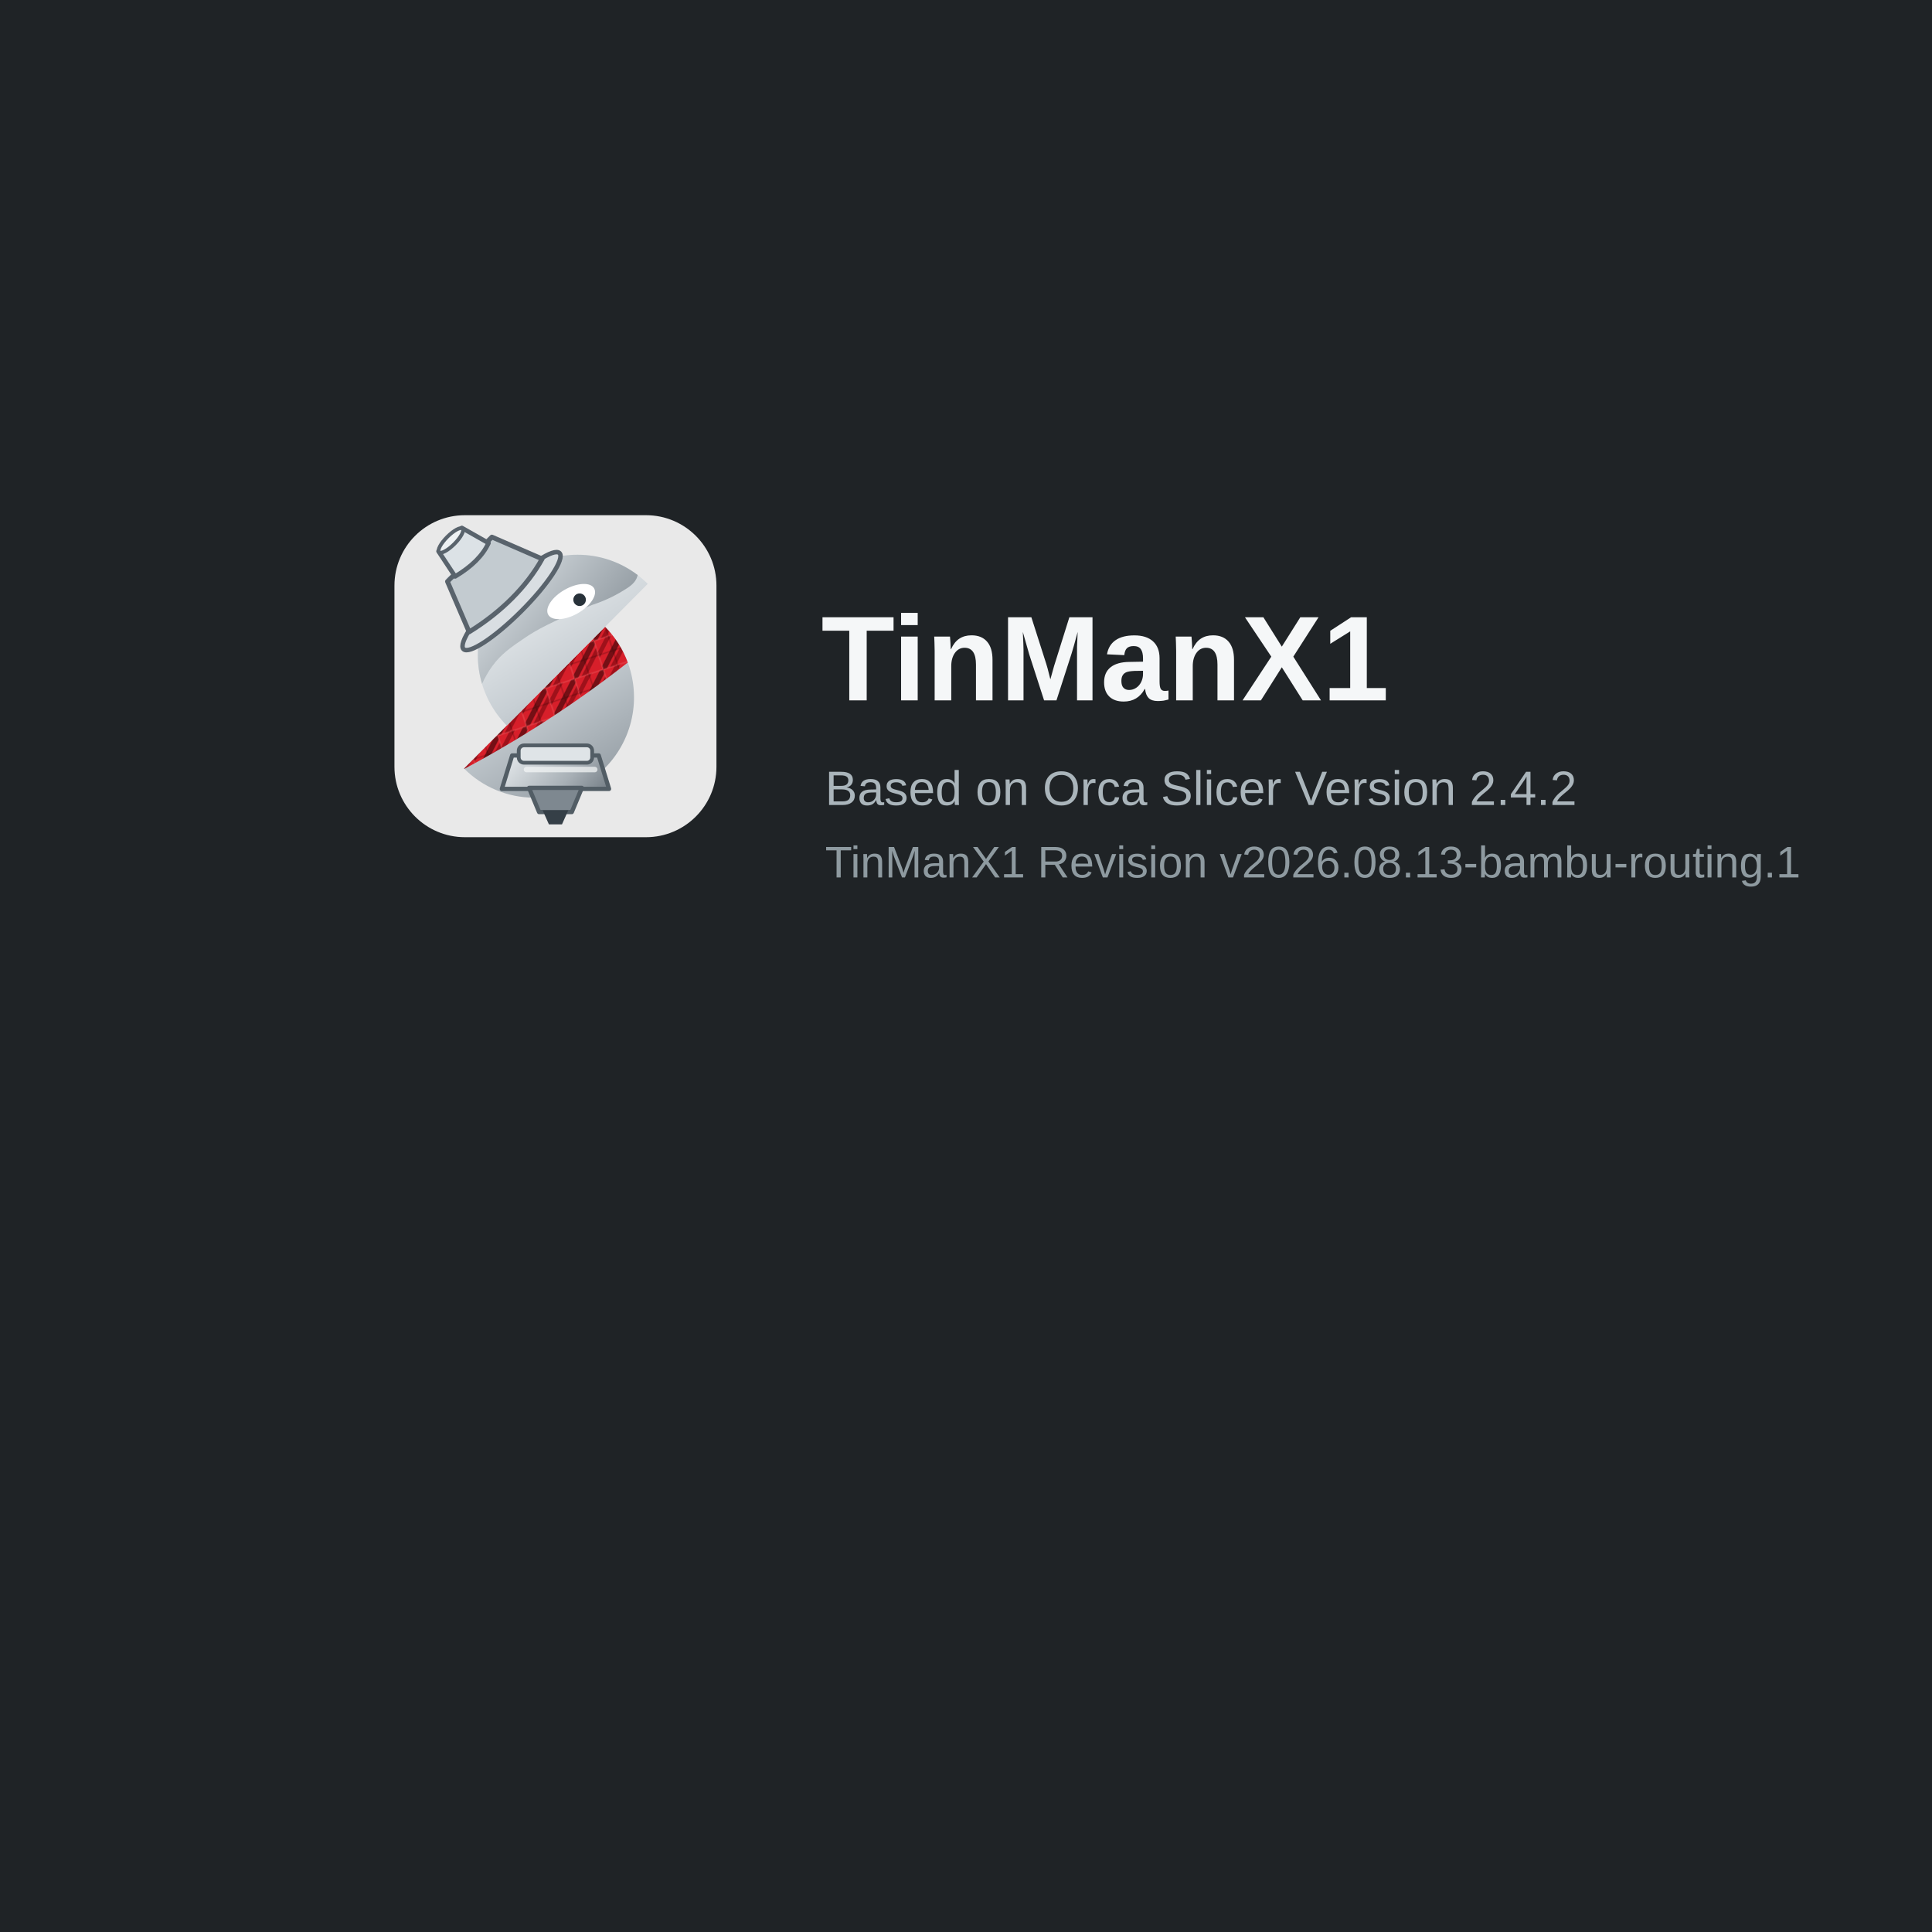
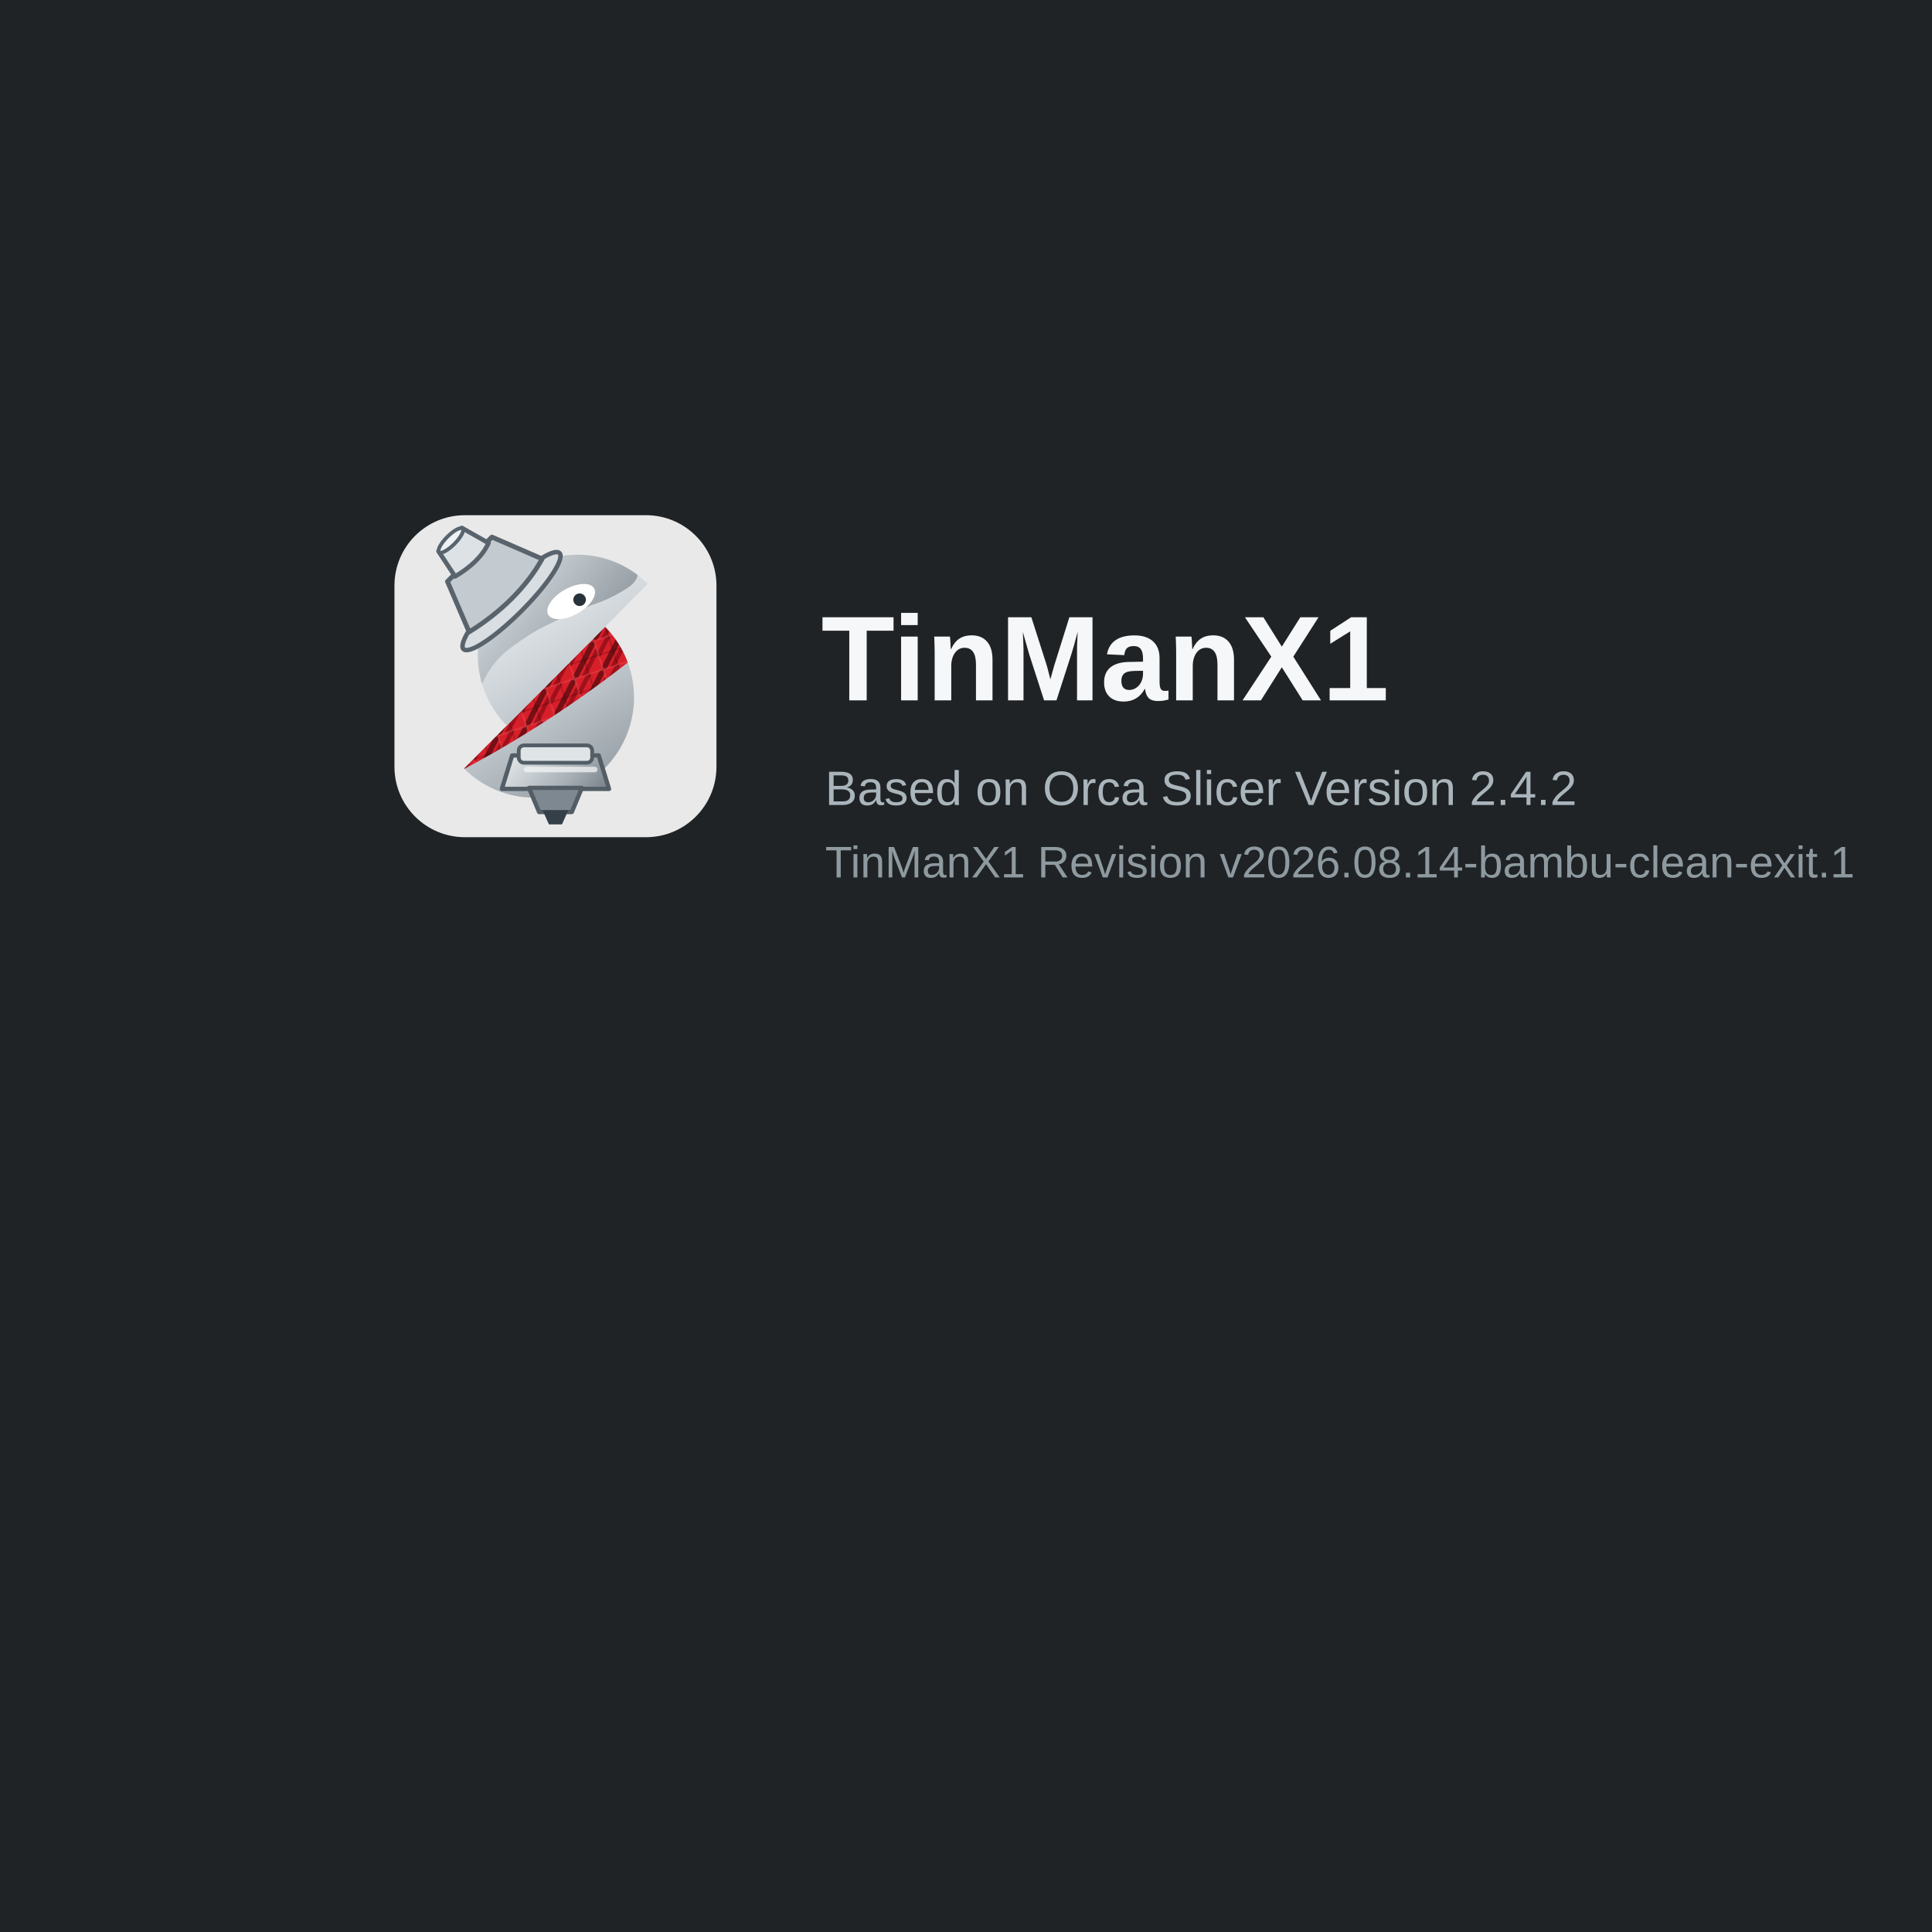
<svg xmlns="http://www.w3.org/2000/svg" width="480" height="480" viewBox="0 0 480 480">
  <defs>
    <linearGradient id="tmxSilver" x1="18" y1="8" x2="47" y2="55" gradientUnits="userSpaceOnUse">
      <stop offset="0" stop-color="#f7f9fa" />
      <stop offset=".52" stop-color="#c7ced3" />
      <stop offset="1" stop-color="#8d969d" />
    </linearGradient>
    <linearGradient id="tmxDarkSilver" x1="19" y1="10" x2="49" y2="35" gradientUnits="userSpaceOnUse">
      <stop offset="0" stop-color="#dce2e6" />
      <stop offset="1" stop-color="#6f7981" />
    </linearGradient>
    <linearGradient id="tmxNozzle" x1="24" y1="43" x2="43" y2="60" gradientUnits="userSpaceOnUse">
      <stop offset="0" stop-color="#eef2f4" />
      <stop offset=".55" stop-color="#a8b0b6" />
      <stop offset="1" stop-color="#59636c" />
    </linearGradient>
    <pattern id="tmxCarbonRed" width="6" height="6" patternUnits="userSpaceOnUse" patternTransform="rotate(-18)">
      <rect width="6" height="6" fill="#D71F2A" />
      <path d="M-2 1 1-2M0 6 6 0M5 8 8 5" fill="none" stroke="#250204" stroke-width="1.05" opacity=".55" />
      <path d="M-2 5 5-2M1 7 7 1" fill="none" stroke="#7c0810" stroke-width=".85" opacity=".62" />
      <path d="M0 0h6v6h-6z" fill="none" stroke="#f06a70" stroke-width=".35" opacity=".28" />
      <path d="M0 3h6M3 0v6" fill="none" stroke="#180102" stroke-width=".28" opacity=".22" />
    </pattern>
  </defs>
  <rect width="480" height="480" fill="#1f2326" />
  <g transform="translate(98 128)">
    <g transform="scale(1.25)">
      <rect width="64" height="64" rx="14" fill="#e9e9e9" />
      <path d="M13.84,50.354a19.7,19.7,0,0,0,13.883,5.79A19.944,19.944,0,0,0,41.858,22.182Z" fill="url(#tmxSilver)" />
      <path d="M41.858,22.181,13.84,50.354l.061.059A220.548,220.548,0,0,0,46.378,29.277a19.964,19.964,0,0,0-4.52-7.1" fill="url(#tmxCarbonRed)" />
      <path d="M36.381,7.856A19.943,19.943,0,0,0,22.327,41.818L50.345,13.646a19.693,19.693,0,0,0-13.964-5.79" fill="url(#tmxSilver)" />
      <path d="M36.381,7.856A19.636,19.636,0,0,0,26.04,10.782a22.742,22.742,0,0,0-5.91-.745,23.084,23.084,0,0,0-9.477,2.124.632.632,0,0,0,.129,1.191,13.52,13.52,0,0,1,8.069,5.137A20.06,20.06,0,0,0,17.41,33.534a19.873,19.873,0,0,1,2-3.488c1.819-2.5,3.743-3.8,6.585-5.723,2.093-1.416,5-3.077,13.359-6.512a28.421,28.421,0,0,0,6.12-2.821c1.4-.831,2.461-1.615,2.8-2.842.024-.086.045-.172.065-.256A19.655,19.655,0,0,0,36.381,7.856" fill="url(#tmxDarkSilver)" />
      <path d="M39.69,14.551c.727,1.285-.728,3.495-3.249,4.937s-5.154,1.569-5.88.284.727-3.495,3.248-4.937,5.154-1.569,5.881-.284" fill="#fff" />
      <circle cx="36.8" cy="16.8" r="1.25" fill="#28323a" />
      <g transform="translate(-17 1) rotate(-45 34.2 12.5) scale(1.05)">
        <ellipse cx="34.25" cy="18.4" rx="12.85" ry="2.65" fill="#d9dee2" stroke="#59636c" stroke-width=".85" />
        <path d="M28.3,7.2h11.9l3.8,9.65c-5.75,1.65-12.65,1.65-19.55,0Z" fill="#c3cbd0" stroke="#59636c" stroke-width=".9" stroke-linejoin="round" />
        <path d="M31.15,1.95h6.25l1.55,5.6c-2.45.9-5.4.9-8.95,0Z" fill="#dce2e6" stroke="#59636c" stroke-width=".85" stroke-linejoin="round" />
        <ellipse cx="34.25" cy="2.15" rx="3.15" ry=".95" fill="#eef2f4" stroke="#59636c" stroke-width=".7" />
      </g>
      <path d="M23.4,47.75h17.2l2.05,6.65H21.35Z" fill="url(#tmxNozzle)" stroke="#525d65" stroke-width=".85" stroke-linejoin="round" />
      <path d="M26.75,54.2h10.5l-2,4.8h-6.5Z" fill="#7e8890" stroke="#525d65" stroke-width=".85" stroke-linejoin="round" />
      <path d="M29.45,58.65h5.1l-1.25,2.8h-2.6Z" fill="#353f47" />
      <rect x="24.7" y="45.75" width="14.6" height="3.45" rx="1.05" fill="#dfe4e7" stroke="#525d65" stroke-width=".75" />
      <path d="M26.25,50.55h13.55" fill="none" stroke="#f4f6f7" stroke-width="1.1" stroke-linecap="round" opacity=".72" />
    </g>
    <text x="106" y="46" font-family="Arial, Helvetica, sans-serif" font-size="30" font-weight="700" fill="#f5f7f8">TinManX1</text>
    <text x="107" y="72" font-family="Arial, Helvetica, sans-serif" font-size="12" fill="#aab5bb">Based on Orca Slicer Version 2.4.2</text>
-     <text x="107" y="90" font-family="Arial, Helvetica, sans-serif" font-size="11" fill="#8e9aa0">TinManX1 Revision v2026.08.13-bambu-routing.1</text>
+     <text x="107" y="90" font-family="Arial, Helvetica, sans-serif" font-size="11" fill="#8e9aa0">TinManX1 Revision v2026.08.14-bambu-clean-exit.1</text>
  </g>
</svg>
